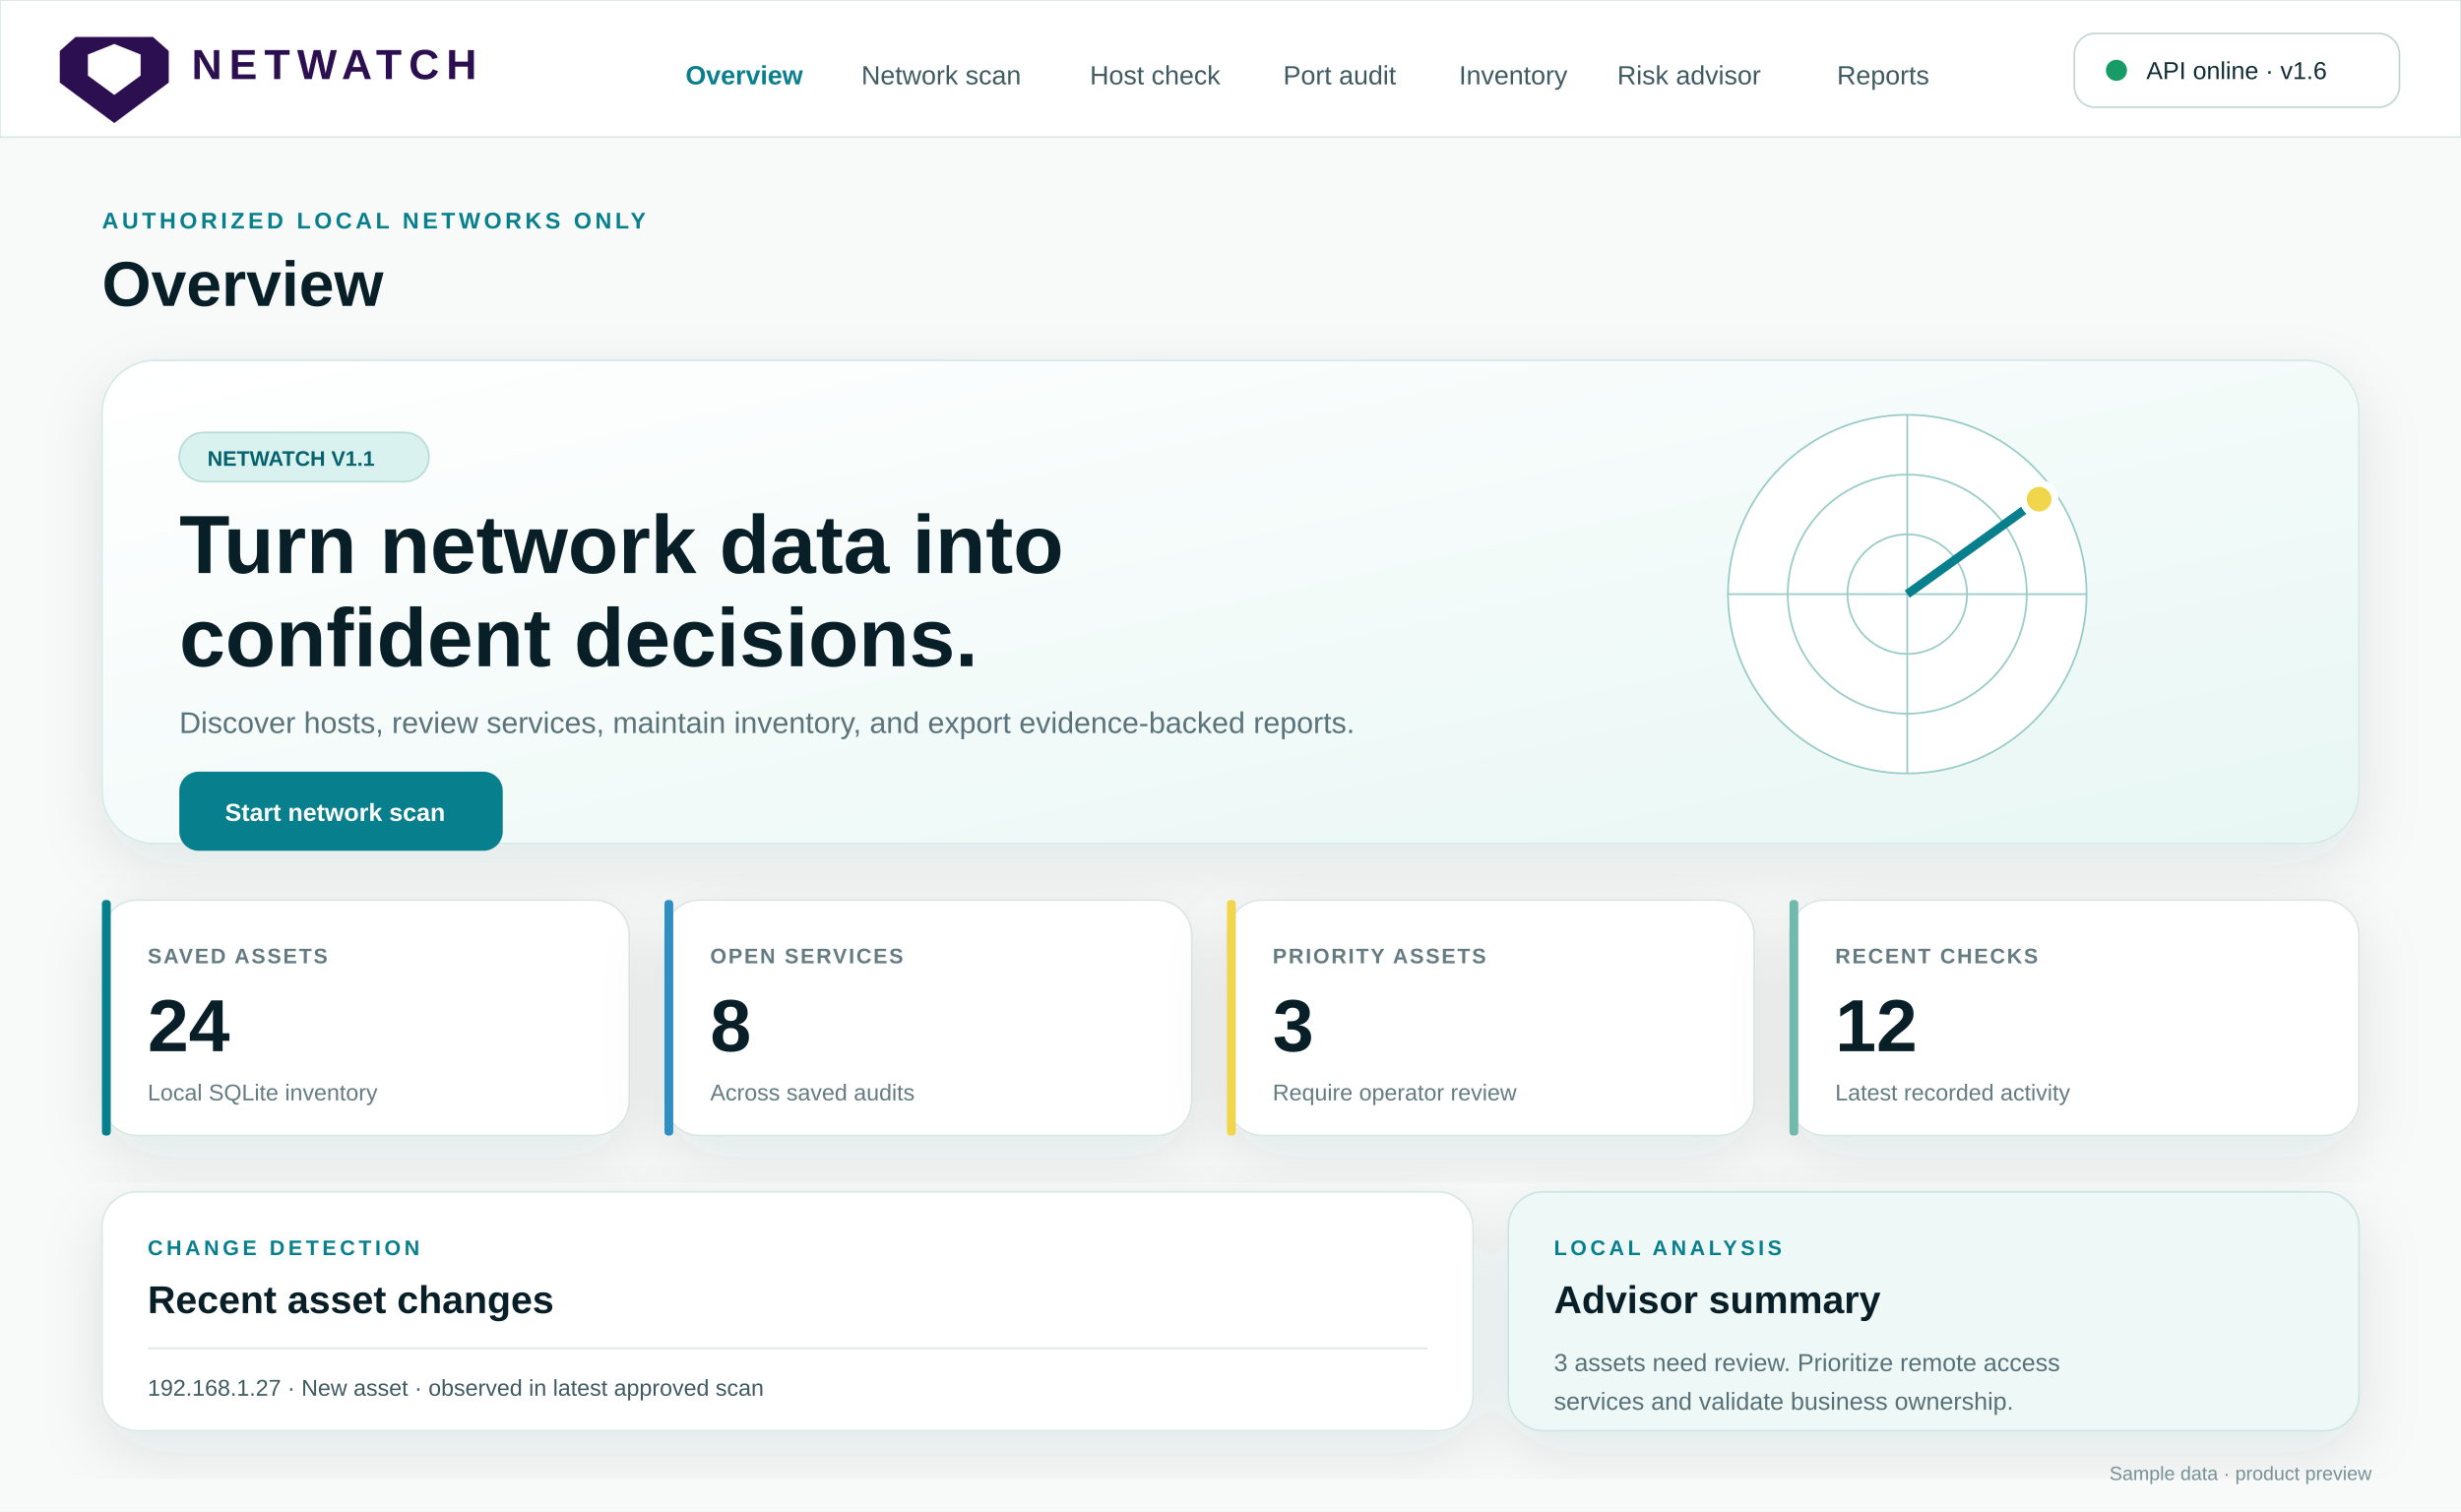
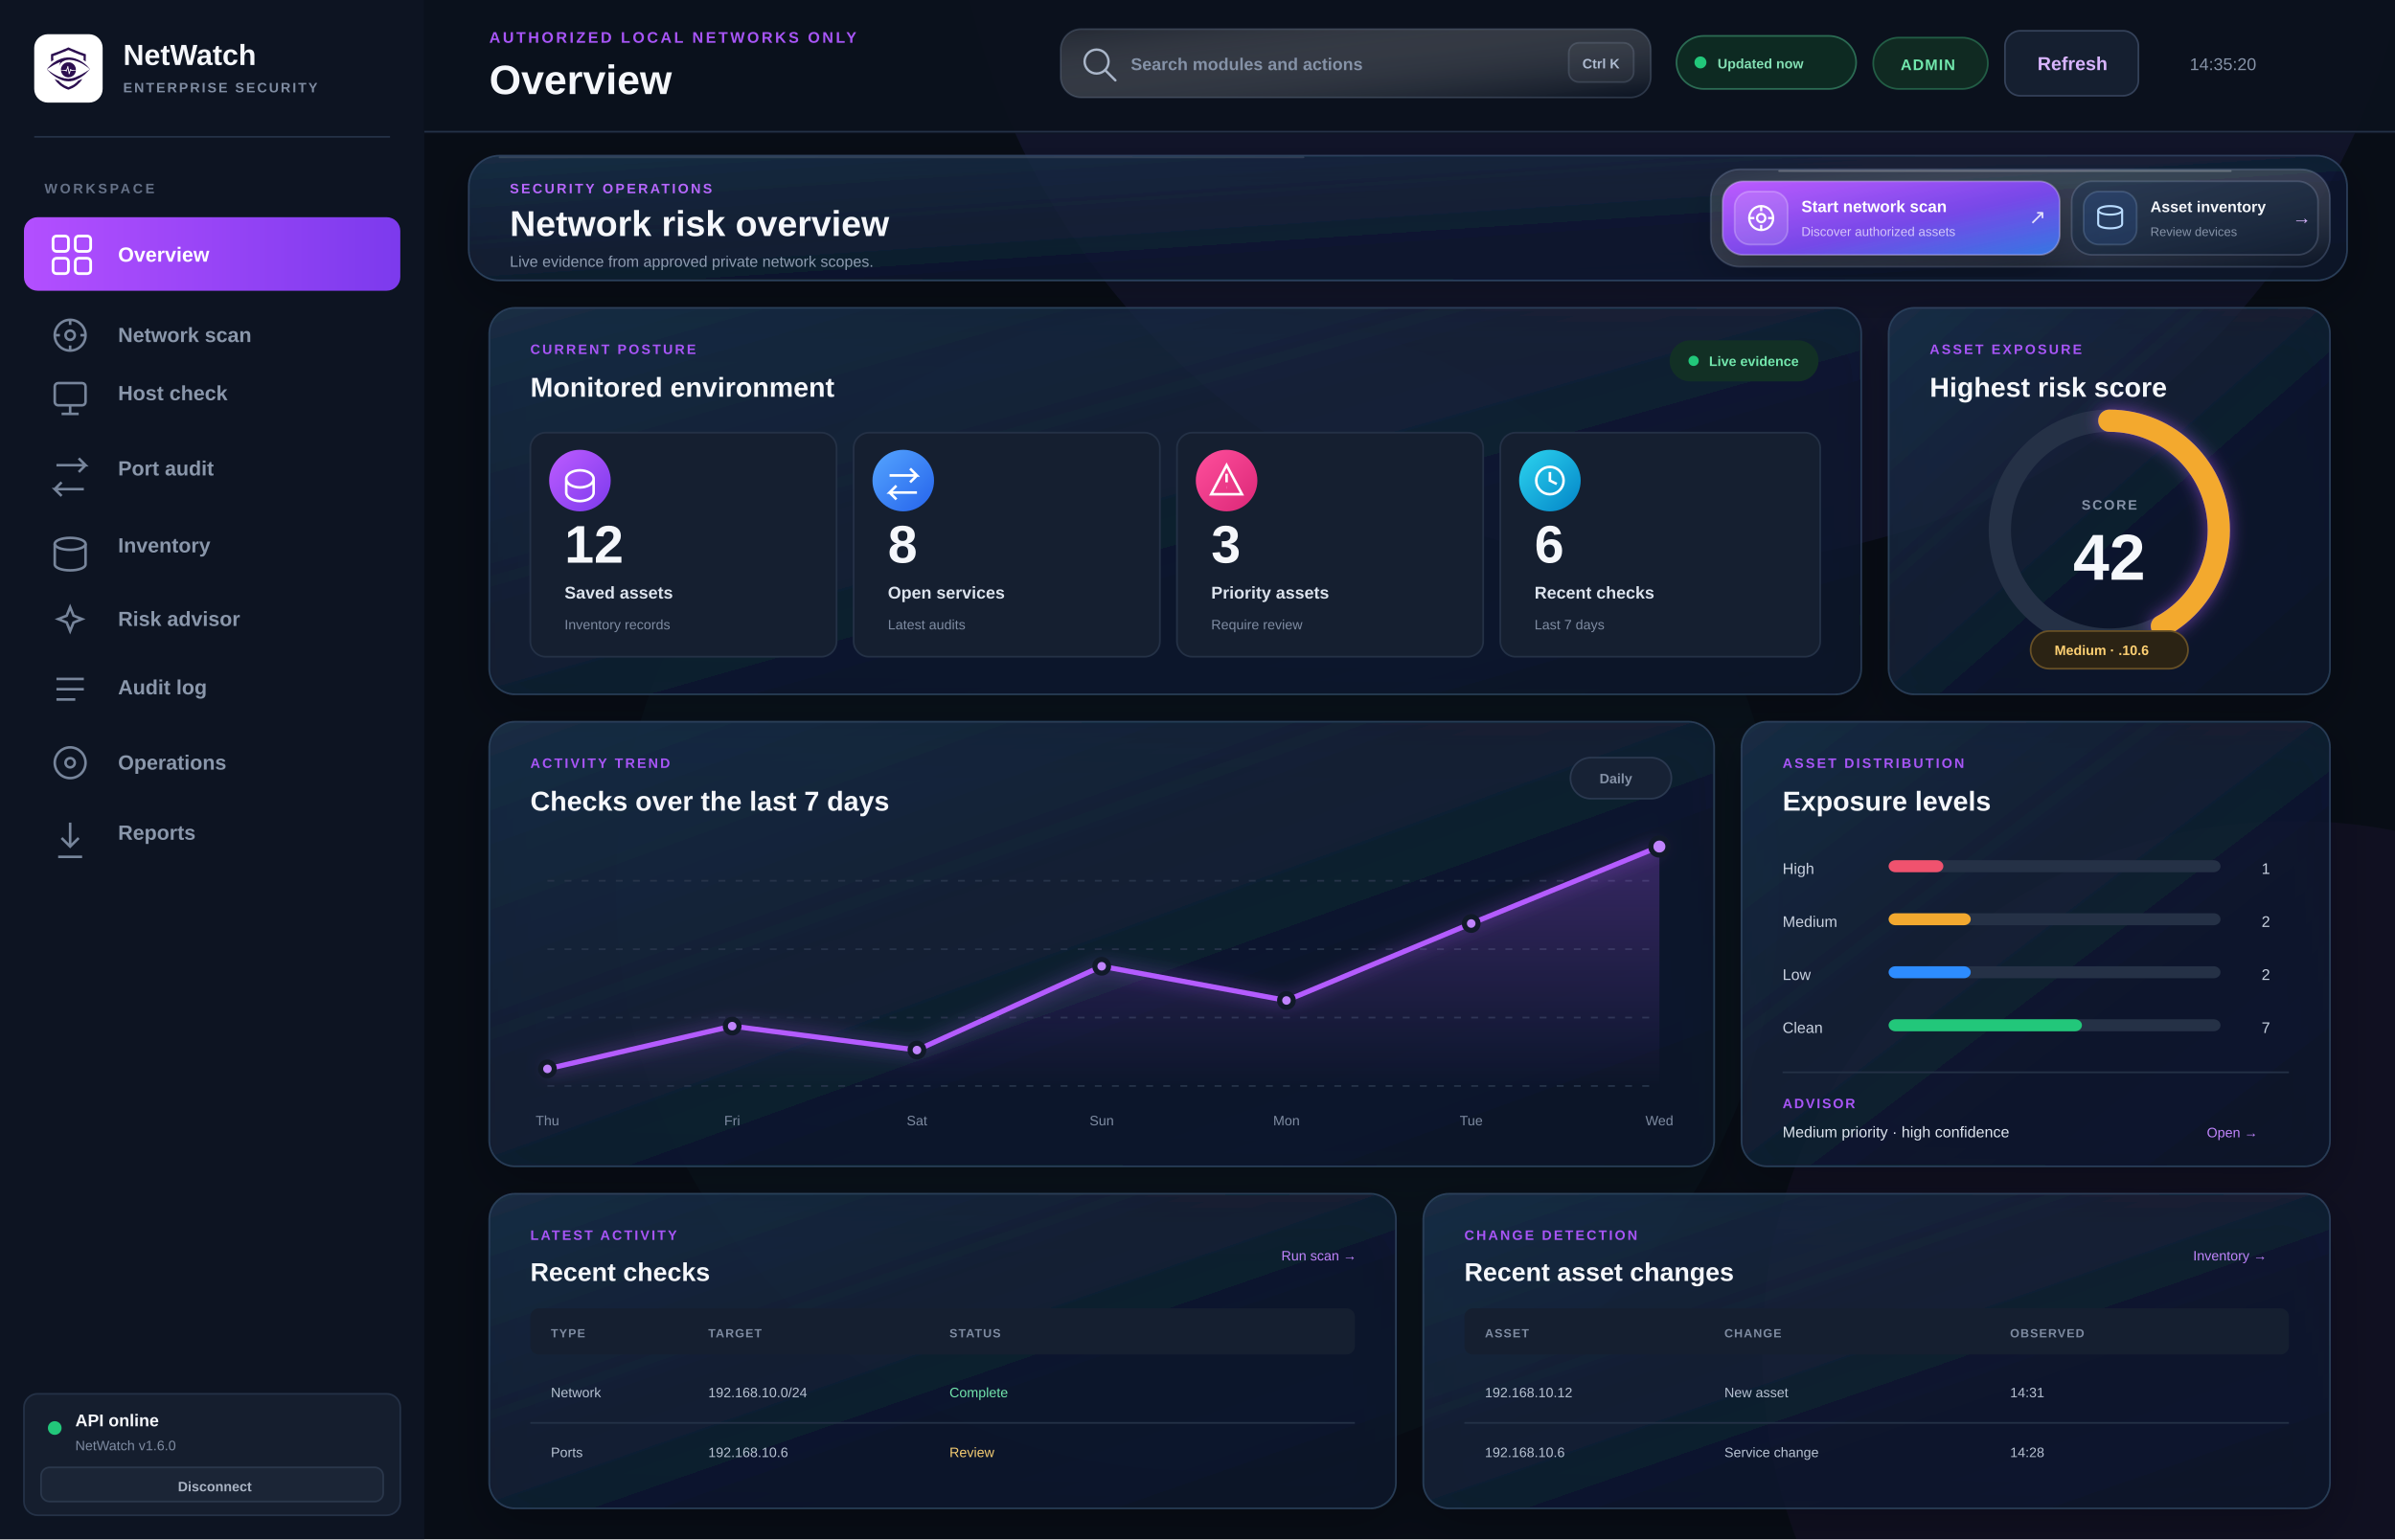
- <svg xmlns="http://www.w3.org/2000/svg" width="1400" height="860" viewBox="0 0 1400 860" role="img" aria-labelledby="title desc">
+ <svg xmlns="http://www.w3.org/2000/svg" width="1400" height="900" viewBox="0 0 1400 900" role="img" aria-labelledby="title desc">
  <defs>
-     <linearGradient id="hero" x1="0" y1="0" x2="1" y2="1">
-       <stop stop-color="#ffffff" />
-       <stop offset="1" stop-color="#e8f7f4" />
-     </linearGradient>
-     <filter id="shadow" x="-20%" y="-20%" width="140%" height="140%">
-       <feDropShadow dx="0" dy="12" stdDeviation="18" flood-color="#173941" flood-opacity=".10" />
+     <linearGradient id="navActive" x1="0" y1="0" x2="1" y2="0">
+       <stop stop-color="#b34fff" />
+       <stop offset="1" stop-color="#7c3aed" />
+     </linearGradient>
+     <linearGradient id="panelGlass" x1="0" y1="0" x2="1" y2="1">
+       <stop stop-color="#1a304b" stop-opacity=".86" />
+       <stop offset=".42" stop-color="#122238" stop-opacity=".78" />
+       <stop offset="1" stop-color="#0b1728" stop-opacity=".84" />
+     </linearGradient>
+     <linearGradient id="cardGlass" x1="0" y1="0" x2="1" y2="1">
+       <stop stop-color="#243852" stop-opacity=".7" />
+       <stop offset="1" stop-color="#121f33" stop-opacity=".76" />
+     </linearGradient>
+     <linearGradient id="actionGlass" x1="0" y1="0" x2="1" y2="1">
+       <stop stop-color="#fff" stop-opacity=".1" />
+       <stop offset="1" stop-color="#0a1424" stop-opacity=".55" />
+     </linearGradient>
+     <linearGradient id="actionPrimary" x1="0" y1="0" x2="1" y2="1">
+       <stop stop-color="#bd5cff" />
+       <stop offset=".55" stop-color="#7848e8" />
+       <stop offset="1" stop-color="#3477e2" />
+     </linearGradient>
+     <linearGradient id="violet" x1="0" y1="0" x2="1" y2="1">
+       <stop stop-color="#bd5cff" />
+       <stop offset="1" stop-color="#7c3aed" />
+     </linearGradient>
+     <linearGradient id="blue" x1="0" y1="0" x2="1" y2="1">
+       <stop stop-color="#55a5ff" />
+       <stop offset="1" stop-color="#2563eb" />
+     </linearGradient>
+     <linearGradient id="pink" x1="0" y1="0" x2="1" y2="1">
+       <stop stop-color="#ff4f9c" />
+       <stop offset="1" stop-color="#db2777" />
+     </linearGradient>
+     <linearGradient id="cyan" x1="0" y1="0" x2="1" y2="1">
+       <stop stop-color="#2dd4ef" />
+       <stop offset="1" stop-color="#0284c7" />
+     </linearGradient>
+     <linearGradient id="chartArea" x1="0" y1="0" x2="0" y2="1">
+       <stop stop-color="#a855f7" stop-opacity=".28" />
+       <stop offset="1" stop-color="#a855f7" stop-opacity="0" />
+     </linearGradient>
+     <filter id="shadow" x="-20%" y="-20%" width="140%" height="150%">
+       <feDropShadow dx="0" dy="10" stdDeviation="14" flood-color="#000" flood-opacity=".28" />
    </filter>
+     <filter id="glow" x="-100%" y="-100%" width="300%" height="300%">
+       <feDropShadow dx="0" dy="0" stdDeviation="5" flood-color="#b45cff" flood-opacity=".55" />
+     </filter>
+     <symbol id="netwatch-symbol" viewBox="0 0 360 349">
+       <path fill="#2c0f50" fill-rule="evenodd" d="M83,265 L94,279 L118,302 L142,318 L162,328 L178,334 L182,334 L211,322 L225,314 L242,302 L267,278 L278,264 L284,254 L254,266 L243,278 L226,292 L212,301 L182,315 L178,315 L157,305 L155,305 L130,289 L116,277 L107,267 L91,261 L77,254 Z M19,180 L19,182 L23,187 L48,212 L71,230 L89,242 L115,256 L117,256 L132,263 L153,269 L163,270 L164,271 L174,271 L175,272 L198,271 L199,270 L214,268 L235,261 L262,248 L287,232 L304,219 L341,182 L341,179 L320,155 L302,139 L281,124 L256,110 L254,110 L247,106 L237,103 L234,101 L212,95 L202,94 L201,93 L194,93 L193,92 L167,92 L166,93 L148,95 L123,102 L94,115 L67,132 L52,144 L28,168 Z M21,182 L21,180 L23,178 L67,151 L92,138 L94,138 L103,133 L118,127 L119,130 L114,139 L114,142 L111,150 L111,153 L112,153 L116,144 L121,137 L135,124 L156,114 L164,112 L170,112 L171,111 L179,111 L180,110 L192,110 L193,111 L201,111 L202,112 L209,112 L210,113 L220,114 L232,118 L235,118 L262,128 L282,138 L297,147 L324,166 L340,180 L336,185 L333,186 L330,189 L319,195 L311,201 L294,210 L287,215 L258,230 L256,230 L232,241 L217,246 L200,250 L186,251 L185,252 L173,252 L172,251 L163,251 L162,250 L150,249 L134,244 L131,244 L102,233 L78,221 L61,211 L34,193 Z M125,193 L125,198 L127,205 L134,218 L142,227 L153,235 L162,239 L165,239 L169,241 L183,242 L184,241 L191,241 L203,237 L217,228 L223,222 L230,212 L235,199 L236,191 L235,190 L234,191 L225,191 L224,192 L215,192 L214,193 L202,193 L197,189 L189,216 L186,219 L182,215 L181,204 L180,203 L175,175 L170,186 L168,194 L165,198 L162,198 L159,193 Z M124,176 L124,190 L135,189 L136,188 L144,188 L145,187 L153,187 L155,185 L159,185 L164,188 L164,185 L170,169 L172,160 L176,156 L179,159 L180,163 L180,168 L181,169 L181,174 L183,180 L186,201 L188,199 L193,182 L196,178 L200,180 L204,187 L236,187 L235,171 L228,155 L223,148 L217,142 L207,135 L198,131 L190,129 L170,129 L157,133 L148,138 L137,148 L132,155 L127,165 Z M49,68 L49,108 L50,109 L50,122 L51,123 L67,112 L67,102 L66,101 L66,82 L67,81 L98,70 L111,64 L116,63 L121,60 L131,57 L136,54 L148,50 L177,37 L183,37 L217,52 L262,70 L293,81 L294,82 L294,105 L293,106 L293,111 L310,123 L311,68 L263,51 L233,39 L228,36 L206,28 L182,17 L178,17 L154,28 L142,32 L137,35 L97,51 Z" />
+     </symbol>
  </defs>
-   <rect width="1400" height="860" fill="#f7faf9" />
-   <rect width="1400" height="78" fill="#fff" stroke="#dbe7e5" />
-   <g transform="translate(34 15)">
-     <path fill="#2c0f50" d="M9 6h44l9 8v18l-31 23L0 32V14zm7 10v12l15 11 15-11V16l-15-6z" />
-     <text x="75" y="30" font-family="Arial,sans-serif" font-size="24" font-weight="800" fill="#2c0f50" letter-spacing="4">NETWATCH</text>
-   </g>
-   <g font-family="Arial,sans-serif" font-size="15" fill="#405a62">
-     <text x="390" y="48" fill="#087f8c" font-weight="700">Overview</text>
-     <text x="490" y="48">Network scan</text>
-     <text x="620" y="48">Host check</text>
-     <text x="730" y="48">Port audit</text>
-     <text x="830" y="48">Inventory</text>
-     <text x="920" y="48">Risk advisor</text>
-     <text x="1045" y="48">Reports</text>
-   </g>
-   <rect x="1180" y="19" width="185" height="42" rx="12" fill="#fff" stroke="#c5d7d4" />
-   <circle cx="1204" cy="40" r="6" fill="#179b67" />
-   <text x="1221" y="45" font-family="Arial,sans-serif" font-size="14" fill="#102c35">API online · v1.6</text>
-   <text x="58" y="130" font-family="Arial,sans-serif" font-size="13" font-weight="800" fill="#087f8c" letter-spacing="2">AUTHORIZED LOCAL NETWORKS ONLY</text>
-   <text x="58" y="174" font-family="Arial,sans-serif" font-size="36" font-weight="800" fill="#081f27">Overview</text>
-   <g filter="url(#shadow)">
-     <rect x="58" y="205" width="1284" height="275" rx="30" fill="url(#hero)" stroke="#d5e9e6" />
-   </g>
-   <rect x="102" y="246" width="142" height="28" rx="14" fill="#d9f2ef" stroke="#b8ddd7" />
-   <text x="118" y="265" font-family="Arial,sans-serif" font-size="12" font-weight="800" fill="#05626d">NETWATCH V1.1</text>
-   <text x="102" y="326" font-family="Arial,sans-serif" font-size="47" font-weight="800" fill="#081f27">Turn network data into</text>
-   <text x="102" y="379" font-family="Arial,sans-serif" font-size="47" font-weight="800" fill="#081f27">confident decisions.</text>
-   <text x="102" y="417" font-family="Arial,sans-serif" font-size="17" fill="#5a737a">Discover hosts, review services, maintain inventory, and export evidence-backed reports.</text>
-   <rect x="102" y="439" width="184" height="45" rx="11" fill="#087f8c" />
-   <text x="128" y="467" font-family="Arial,sans-serif" font-size="14" font-weight="700" fill="#fff">Start network scan</text>
-   <g transform="translate(1085 338)">
-     <circle r="102" fill="#fff" stroke="#99ccc7" />
-     <circle r="68" fill="none" stroke="#99ccc7" />
-     <circle r="34" fill="none" stroke="#99ccc7" />
-     <line x1="-102" y1="0" x2="102" y2="0" stroke="#99ccc7" />
-     <line x1="0" y1="-102" x2="0" y2="102" stroke="#99ccc7" />
-     <line x1="0" y1="0" x2="75" y2="-54" stroke="#087f8c" stroke-width="5" />
-     <circle cx="75" cy="-54" r="9" fill="#f1d64b" stroke="#fff" stroke-width="4" />
-   </g>
+   <rect width="1400" height="900" fill="#080d16" />
+   <circle cx="985" cy="-100" r="430" fill="#6355d8" opacity=".1" />
+   <circle cx="700" cy="520" r="340" fill="#1994be" opacity=".035" />
+   <circle cx="1340" cy="790" r="310" fill="#a855f7" opacity=".05" />
+   <rect width="248" height="900" fill="#0d1422" />
+   <g transform="translate(20 20)">
+     <rect width="40" height="40" rx="8" fill="#fff" />
+     <use href="#netwatch-symbol" x="6" y="6" width="28" height="28" />
+     <text x="52" y="18" fill="#f5f7fb" font-family="Arial,sans-serif" font-size="17" font-weight="700">NetWatch</text>
+     <text x="52" y="34" fill="#7e8ba1" font-family="Arial,sans-serif" font-size="8" font-weight="700" letter-spacing="1.1">ENTERPRISE SECURITY</text>
+   </g>
+   <line x1="20" y1="80" x2="228" y2="80" stroke="#243146" />
+   <text x="26" y="113" fill="#657187" font-family="Arial,sans-serif" font-size="8" font-weight="800" letter-spacing="1.5">WORKSPACE</text>
+   <g font-family="Arial,sans-serif" font-size="12" font-weight="600">
+     <rect x="14" y="127" width="220" height="43" rx="8" fill="url(#navActive)" />
+     <g transform="translate(31 138)" fill="none" stroke="#fff" stroke-width="1.6">
+       <rect width="9" height="9" rx="2" />
+       <rect x="13" width="9" height="9" rx="2" />
+       <rect y="13" width="9" height="9" rx="2" />
+       <rect x="13" y="13" width="9" height="9" rx="2" />
+     </g>
+     <text x="69" y="153" fill="#fff">Overview</text>
+     <g fill="none" stroke="#77859b" stroke-width="1.5">
+       <circle cx="41" cy="196" r="9" />
+       <circle cx="41" cy="196" r="2.7" />
+       <path d="M41 187v3M50 196h-3M41 205v-3M32 196h3" />
+       <rect x="32" y="224" width="18" height="13" rx="2" />
+       <path d="M36 242h10M41 237v5" />
+       <path d="M33 272h17l-4-4M50 272l-4 4M49 286H32l4 4M32 286l4-4" />
+       <ellipse cx="41" cy="318" rx="9" ry="3.5" />
+       <path d="M32 318v12c0 2 4 3.5 9 3.5s9-1.5 9-3.5v-12" />
+       <path d="m41 355 2 5 5 2-5 2-2 5-2-5-5-2 5-2z" />
+       <path d="M33 397h16M33 403h16M33 409h11" />
+       <circle cx="41" cy="446" r="2.7" />
+       <circle cx="41" cy="446" r="9" />
+       <path d="M41 481v14M36 490l5 5 5-5M34 501h14" />
+     </g>
+     <g fill="#8a97ab">
+       <text x="69" y="200">Network scan</text>
+       <text x="69" y="234">Host check</text>
+       <text x="69" y="278">Port audit</text>
+       <text x="69" y="323">Inventory</text>
+       <text x="69" y="366">Risk advisor</text>
+       <text x="69" y="406">Audit log</text>
+       <text x="69" y="450">Operations</text>
+       <text x="69" y="491">Reports</text>
+     </g>
+   </g>
+   <g transform="translate(14 815)">
+     <rect width="220" height="71" rx="8" fill="#151e2e" stroke="#243146" />
+     <circle cx="18" cy="20" r="4" fill="#22c77a" />
+     <text x="30" y="19" fill="#f5f7fb" font-family="Arial,sans-serif" font-size="10" font-weight="700">API online</text>
+     <text x="30" y="33" fill="#7e8ba1" font-family="Arial,sans-serif" font-size="8">NetWatch v1.6.0</text>
+     <rect x="10" y="43" width="200" height="20" rx="5" fill="#1b2536" stroke="#2a374b" />
+     <text x="90" y="57" fill="#aab4c4" font-family="Arial,sans-serif" font-size="8" font-weight="700">Disconnect</text>
+   </g>
+   <rect x="248" width="1152" height="78" fill="#0b111d" fill-opacity=".96" />
+   <line x1="248" y1="77" x2="1400" y2="77" stroke="#243146" />
+   <text x="286" y="25" fill="#a855f7" font-family="Arial,sans-serif" font-size="9" font-weight="800" letter-spacing="1.4">AUTHORIZED LOCAL NETWORKS ONLY</text>
+   <text x="286" y="55" fill="#f5f7fb" font-family="Arial,sans-serif" font-size="24" font-weight="700">Overview</text>
+   <rect x="620" y="17" width="345" height="40" rx="12" fill="url(#actionGlass)" stroke="#a8bee1" stroke-opacity=".2" />
+   <circle cx="641" cy="36" r="7" fill="none" stroke="#aab6c9" stroke-width="1.4" />
+   <path d="m646 41 6 6" stroke="#aab6c9" stroke-width="1.4" stroke-linecap="round" />
+   <text x="661" y="41" fill="#8592a7" font-family="Arial,sans-serif" font-size="10" font-weight="600">Search modules and actions</text>
+   <rect x="917" y="25" width="38" height="23" rx="6" fill="#fff" fill-opacity=".04" stroke="#baccE8" stroke-opacity=".16" />
+   <text x="925" y="40" fill="#aebbd0" font-family="Arial,sans-serif" font-size="8" font-weight="700">Ctrl K</text>
+   <rect x="980" y="21" width="105" height="31" rx="16" fill="#0f3125" fill-opacity=".78" stroke="#2b6b53" />
+   <circle cx="994" cy="36.5" r="3.5" fill="#22c77a" />
+   <text x="1004" y="40" fill="#83dfb3" font-family="Arial,sans-serif" font-size="8" font-weight="700">Updated now</text>
+   <rect x="1095" y="22" width="67" height="30" rx="15" fill="#102a22" stroke="#225d45" />
+   <text x="1111" y="41" fill="#71e8ad" font-family="Arial,sans-serif" font-size="9" font-weight="800" letter-spacing=".6">ADMIN</text>
+   <rect x="1172" y="18" width="78" height="38" rx="9" fill="#151f30" stroke="#344159" />
+   <text x="1191" y="41" fill="#d8b4fe" font-family="Arial,sans-serif" font-size="11" font-weight="700">Refresh</text>
+   <text x="1280" y="41" fill="#8592a7" font-family="Arial,sans-serif" font-size="10">14:35:20</text>
+   <g filter="url(#shadow)">
+     <rect x="274" y="91" width="1098" height="73" rx="18" fill="url(#panelGlass)" stroke="#344b69" stroke-opacity=".75" />
+   </g>
+   <path d="M292 92h470" stroke="#fff" stroke-opacity=".12" stroke-linecap="round" />
+   <text x="298" y="113" fill="#b867ff" font-family="Arial,sans-serif" font-size="8" font-weight="800" letter-spacing="1.3">SECURITY OPERATIONS</text>
+   <text x="298" y="138" fill="#f5f7fb" font-family="Arial,sans-serif" font-size="21" font-weight="700">Network risk overview</text>
+   <text x="298" y="156" fill="#8d9bb0" font-family="Arial,sans-serif" font-size="9">Live evidence from approved private network scopes.</text>
+   <rect x="1000" y="99" width="362" height="57" rx="17" fill="url(#actionGlass)" stroke="#a4bee7" stroke-opacity=".22" />
+   <path d="M1040 100h264" stroke="#fff" stroke-opacity=".25" stroke-linecap="round" />
+   <g filter="url(#shadow)">
+     <rect x="1007" y="106" width="197" height="43" rx="12" fill="url(#actionPrimary)" stroke="#e0ceff" stroke-opacity=".36" />
+   </g>
+   <rect x="1014" y="112" width="31" height="31" rx="9" fill="#fff" fill-opacity=".13" stroke="#fff" stroke-opacity=".24" />
+   <g transform="translate(1020 118)" fill="none" stroke="#fff" stroke-width="1.3">
+     <circle cx="9.5" cy="9.5" r="7" />
+     <circle cx="9.5" cy="9.5" r="2.4" />
+     <path d="M9.5 2.5v3M16.5 9.5h-3M9.5 16.5v-3M2.5 9.5h3" />
+   </g>
+   <text x="1053" y="124" fill="#fff" font-family="Arial,sans-serif" font-size="9.5" font-weight="700">Start network scan</text>
+   <text x="1053" y="138" fill="#f2edff" fill-opacity=".76" font-family="Arial,sans-serif" font-size="7.5">Discover authorized assets</text>
+   <text x="1186" y="131" fill="#fff" fill-opacity=".82" font-family="Arial,sans-serif" font-size="12">↗</text>
+   <rect x="1211" y="106" width="144" height="43" rx="12" fill="url(#cardGlass)" stroke="#b9cceb" stroke-opacity=".2" />
+   <rect x="1218" y="112" width="31" height="31" rx="9" fill="#3b82f6" fill-opacity=".13" stroke="#b9dcff" stroke-opacity=".18" />
+   <g transform="translate(1224 118)" fill="none" stroke="#b9dcff" stroke-width="1.2">
+     <ellipse cx="9.5" cy="5" rx="7" ry="2.5" />
+     <path d="M2.5 5v8c0 1.5 3.1 2.5 7 2.5s7-1 7-2.5V5M2.5 9v4" />
+   </g>
+   <text x="1257" y="124" fill="#f5f7fb" font-family="Arial,sans-serif" font-size="9" font-weight="700">Asset inventory</text>
+   <text x="1257" y="138" fill="#8592a7" font-family="Arial,sans-serif" font-size="7.3">Review devices</text>
+   <text x="1340" y="131" fill="#d8b4fe" font-family="Arial,sans-serif" font-size="11">→</text>
+   <g filter="url(#shadow)">
+     <rect x="286" y="180" width="802" height="226" rx="15" fill="url(#panelGlass)" stroke="#344b69" stroke-opacity=".72" />
+   </g>
+   <text x="310" y="207" fill="#a855f7" font-family="Arial,sans-serif" font-size="8" font-weight="800" letter-spacing="1.2">CURRENT POSTURE</text>
+   <text x="310" y="232" fill="#f5f7fb" font-family="Arial,sans-serif" font-size="16" font-weight="700">Monitored environment</text>
+   <rect x="976" y="199" width="87" height="24" rx="12" fill="#123025" />
+   <circle cx="990" cy="211" r="3" fill="#22c77a" />
+   <text x="999" y="214" fill="#72e6ac" font-family="Arial,sans-serif" font-size="8" font-weight="700">Live evidence</text>
  <g font-family="Arial,sans-serif">
-     <g filter="url(#shadow)">
-       <rect x="58" y="512" width="300" height="134" rx="20" fill="#fff" stroke="#dbe7e5" />
-     </g>
-     <rect x="58" y="512" width="5" height="134" rx="2" fill="#087f8c" />
-     <text x="84" y="548" font-size="12" font-weight="800" fill="#647b82" letter-spacing="1">SAVED ASSETS</text>
-     <text x="84" y="598" font-size="42" font-weight="800" fill="#081f27">24</text>
-     <text x="84" y="626" font-size="13" fill="#647b82">Local SQLite inventory</text>
-     <g filter="url(#shadow)">
-       <rect x="378" y="512" width="300" height="134" rx="20" fill="#fff" stroke="#dbe7e5" />
-     </g>
-     <rect x="378" y="512" width="5" height="134" rx="2" fill="#2f8fc3" />
-     <text x="404" y="548" font-size="12" font-weight="800" fill="#647b82" letter-spacing="1">OPEN SERVICES</text>
-     <text x="404" y="598" font-size="42" font-weight="800" fill="#081f27">8</text>
-     <text x="404" y="626" font-size="13" fill="#647b82">Across saved audits</text>
-     <g filter="url(#shadow)">
-       <rect x="698" y="512" width="300" height="134" rx="20" fill="#fff" stroke="#dbe7e5" />
-     </g>
-     <rect x="698" y="512" width="5" height="134" rx="2" fill="#f1d64b" />
-     <text x="724" y="548" font-size="12" font-weight="800" fill="#647b82" letter-spacing="1">PRIORITY ASSETS</text>
-     <text x="724" y="598" font-size="42" font-weight="800" fill="#081f27">3</text>
-     <text x="724" y="626" font-size="13" fill="#647b82">Require operator review</text>
-     <g filter="url(#shadow)">
-       <rect x="1018" y="512" width="324" height="134" rx="20" fill="#fff" stroke="#dbe7e5" />
-     </g>
-     <rect x="1018" y="512" width="5" height="134" rx="2" fill="#72b9ad" />
-     <text x="1044" y="548" font-size="12" font-weight="800" fill="#647b82" letter-spacing="1">RECENT CHECKS</text>
-     <text x="1044" y="598" font-size="42" font-weight="800" fill="#081f27">12</text>
-     <text x="1044" y="626" font-size="13" fill="#647b82">Latest recorded activity</text>
-   </g>
-   <g filter="url(#shadow)">
-     <rect x="58" y="678" width="780" height="136" rx="20" fill="#fff" stroke="#dbe7e5" />
-     <rect x="858" y="678" width="484" height="136" rx="20" fill="#eef8f6" stroke="#cce5e0" />
-   </g>
-   <text x="84" y="714" font-family="Arial,sans-serif" font-size="12" font-weight="800" fill="#087f8c" letter-spacing="2">CHANGE DETECTION</text>
-   <text x="84" y="747" font-family="Arial,sans-serif" font-size="22" font-weight="800" fill="#081f27">Recent asset changes</text>
-   <line x1="84" y1="767" x2="812" y2="767" stroke="#dbe7e5" />
-   <text x="84" y="794" font-family="Arial,sans-serif" font-size="13" fill="#405a62">192.168.1.27 · New asset · observed in latest approved scan</text>
-   <text x="884" y="714" font-family="Arial,sans-serif" font-size="12" font-weight="800" fill="#087f8c" letter-spacing="2">LOCAL ANALYSIS</text>
-   <text x="884" y="747" font-family="Arial,sans-serif" font-size="22" font-weight="800" fill="#081f27">Advisor summary</text>
-   <text x="884" y="780" font-family="Arial,sans-serif" font-size="14" fill="#587078">3 assets need review. Prioritize remote access</text>
-   <text x="884" y="802" font-family="Arial,sans-serif" font-size="14" fill="#587078">services and validate business ownership.</text>
-   <text x="1200" y="842" font-family="Arial,sans-serif" font-size="11" fill="#789096">Sample data · product preview</text>
+     <rect x="310" y="253" width="179" height="131" rx="9" fill="#151f30" stroke="#243146" />
+     <circle cx="339" cy="281" r="18" fill="url(#violet)" />
+     <path d="M331 280c0-3 4-5 8-5s8 2 8 5-4 5-8 5-8-2-8-5m0 0v8c0 3 4 5 8 5s8-2 8-5v-8" fill="none" stroke="#fff" stroke-width="1.5" />
+     <text x="330" y="329" fill="#f5f7fb" font-size="31" font-weight="700">12</text>
+     <text x="330" y="350" fill="#dce3ed" font-size="10" font-weight="700">Saved assets</text>
+     <text x="330" y="368" fill="#7e8ba1" font-size="8">Inventory records</text>
+     <rect x="499" y="253" width="179" height="131" rx="9" fill="#151f30" stroke="#243146" />
+     <circle cx="528" cy="281" r="18" fill="url(#blue)" />
+     <path d="M520 278h16l-4-4m4 4-4 4m4 6h-16l4-4m-4 4 4 4" fill="none" stroke="#fff" stroke-width="1.5" />
+     <text x="519" y="329" fill="#f5f7fb" font-size="31" font-weight="700">8</text>
+     <text x="519" y="350" fill="#dce3ed" font-size="10" font-weight="700">Open services</text>
+     <text x="519" y="368" fill="#7e8ba1" font-size="8">Latest audits</text>
+     <rect x="688" y="253" width="179" height="131" rx="9" fill="#151f30" stroke="#243146" />
+     <circle cx="717" cy="281" r="18" fill="url(#pink)" />
+     <path d="M717 272 708 289h18zm0 5v5m0 3h.1" fill="none" stroke="#fff" stroke-width="1.5" />
+     <text x="708" y="329" fill="#f5f7fb" font-size="31" font-weight="700">3</text>
+     <text x="708" y="350" fill="#dce3ed" font-size="10" font-weight="700">Priority assets</text>
+     <text x="708" y="368" fill="#7e8ba1" font-size="8">Require review</text>
+     <rect x="877" y="253" width="187" height="131" rx="9" fill="#151f30" stroke="#243146" />
+     <circle cx="906" cy="281" r="18" fill="url(#cyan)" />
+     <circle cx="906" cy="281" r="8" fill="none" stroke="#fff" stroke-width="1.5" />
+     <path d="M906 276v5l4 2" fill="none" stroke="#fff" stroke-width="1.5" />
+     <text x="897" y="329" fill="#f5f7fb" font-size="31" font-weight="700">6</text>
+     <text x="897" y="350" fill="#dce3ed" font-size="10" font-weight="700">Recent checks</text>
+     <text x="897" y="368" fill="#7e8ba1" font-size="8">Last 7 days</text>
+   </g>
+   <g filter="url(#shadow)">
+     <rect x="1104" y="180" width="258" height="226" rx="15" fill="url(#panelGlass)" stroke="#344b69" stroke-opacity=".72" />
+   </g>
+   <text x="1128" y="207" fill="#a855f7" font-family="Arial,sans-serif" font-size="8" font-weight="800" letter-spacing="1.2">ASSET EXPOSURE</text>
+   <text x="1128" y="232" fill="#f5f7fb" font-family="Arial,sans-serif" font-size="16" font-weight="700">Highest risk score</text>
+   <g transform="translate(1233 310) rotate(-90)">
+     <circle r="64" fill="none" stroke="#253146" stroke-width="13" />
+     <circle r="64" fill="none" stroke="#f3a92f" stroke-width="13" stroke-linecap="round" stroke-dasharray="169 402" filter="url(#glow)" />
+   </g>
+   <text x="1233" y="298" fill="#8592a7" text-anchor="middle" font-family="Arial,sans-serif" font-size="8" font-weight="700" letter-spacing="1">SCORE</text>
+   <text x="1233" y="339" fill="#f5f7fb" text-anchor="middle" font-family="Arial,sans-serif" font-size="38" font-weight="700">42</text>
+   <rect x="1187" y="369" width="92" height="22" rx="11" fill="#2b2314" stroke="#675026" />
+   <text x="1201" y="383" fill="#ffd173" font-family="Arial,sans-serif" font-size="8" font-weight="700">Medium · .10.6</text>
+   <g filter="url(#shadow)">
+     <rect x="286" y="422" width="716" height="260" rx="15" fill="url(#panelGlass)" stroke="#344b69" stroke-opacity=".72" />
+   </g>
+   <text x="310" y="449" fill="#a855f7" font-family="Arial,sans-serif" font-size="8" font-weight="800" letter-spacing="1.2">ACTIVITY TREND</text>
+   <text x="310" y="474" fill="#f5f7fb" font-family="Arial,sans-serif" font-size="16" font-weight="700">Checks over the last 7 days</text>
+   <rect x="918" y="443" width="59" height="24" rx="12" fill="#172235" stroke="#2b3950" />
+   <text x="935" y="458" fill="#8592a7" font-family="Arial,sans-serif" font-size="8" font-weight="700">Daily</text>
+   <g stroke="#263349" stroke-dasharray="4 6">
+     <line x1="320" y1="515" x2="970" y2="515" />
+     <line x1="320" y1="555" x2="970" y2="555" />
+     <line x1="320" y1="595" x2="970" y2="595" />
+     <line x1="320" y1="635" x2="970" y2="635" />
+   </g>
+   <path d="M320 625 L428 600 L536 614 L644 565 L752 585 L860 540 L970 495 L970 635 L320 635 Z" fill="url(#chartArea)" />
+   <polyline points="320,625 428,600 536,614 644,565 752,585 860,540 970,495" fill="none" stroke="#b45cff" stroke-width="3" stroke-linecap="round" stroke-linejoin="round" filter="url(#glow)" />
+   <g fill="#c084fc" stroke="#111a29" stroke-width="3">
+     <circle cx="320" cy="625" r="4" />
+     <circle cx="428" cy="600" r="4" />
+     <circle cx="536" cy="614" r="4" />
+     <circle cx="644" cy="565" r="4" />
+     <circle cx="752" cy="585" r="4" />
+     <circle cx="860" cy="540" r="4" />
+     <circle cx="970" cy="495" r="5" />
+   </g>
+   <g fill="#7e8ba1" font-family="Arial,sans-serif" font-size="8" text-anchor="middle">
+     <text x="320" y="658">Thu</text>
+     <text x="428" y="658">Fri</text>
+     <text x="536" y="658">Sat</text>
+     <text x="644" y="658">Sun</text>
+     <text x="752" y="658">Mon</text>
+     <text x="860" y="658">Tue</text>
+     <text x="970" y="658">Wed</text>
+   </g>
+   <g filter="url(#shadow)">
+     <rect x="1018" y="422" width="344" height="260" rx="15" fill="url(#panelGlass)" stroke="#344b69" stroke-opacity=".72" />
+   </g>
+   <text x="1042" y="449" fill="#a855f7" font-family="Arial,sans-serif" font-size="8" font-weight="800" letter-spacing="1.2">ASSET DISTRIBUTION</text>
+   <text x="1042" y="474" fill="#f5f7fb" font-family="Arial,sans-serif" font-size="16" font-weight="700">Exposure levels</text>
+   <g font-family="Arial,sans-serif" font-size="9">
+     <text x="1042" y="511" fill="#c8d1df">High</text>
+     <rect x="1104" y="503" width="194" height="7" rx="4" fill="#253146" />
+     <rect x="1104" y="503" width="32" height="7" rx="4" fill="#f0526e" />
+     <text x="1322" y="511" fill="#c8d1df">1</text>
+     <text x="1042" y="542" fill="#c8d1df">Medium</text>
+     <rect x="1104" y="534" width="194" height="7" rx="4" fill="#253146" />
+     <rect x="1104" y="534" width="48" height="7" rx="4" fill="#f3a92f" />
+     <text x="1322" y="542" fill="#c8d1df">2</text>
+     <text x="1042" y="573" fill="#c8d1df">Low</text>
+     <rect x="1104" y="565" width="194" height="7" rx="4" fill="#253146" />
+     <rect x="1104" y="565" width="48" height="7" rx="4" fill="#2d8cff" />
+     <text x="1322" y="573" fill="#c8d1df">2</text>
+     <text x="1042" y="604" fill="#c8d1df">Clean</text>
+     <rect x="1104" y="596" width="194" height="7" rx="4" fill="#253146" />
+     <rect x="1104" y="596" width="113" height="7" rx="4" fill="#22c77a" />
+     <text x="1322" y="604" fill="#c8d1df">7</text>
+   </g>
+   <line x1="1042" y1="627" x2="1338" y2="627" stroke="#243146" />
+   <text x="1042" y="648" fill="#a855f7" font-family="Arial,sans-serif" font-size="8" font-weight="800" letter-spacing="1">ADVISOR</text>
+   <text x="1042" y="665" fill="#dce3ed" font-family="Arial,sans-serif" font-size="9">Medium priority · high confidence</text>
+   <text x="1290" y="665" fill="#c084fc" font-family="Arial,sans-serif" font-size="8">Open →</text>
+   <g filter="url(#shadow)">
+     <rect x="286" y="698" width="530" height="184" rx="15" fill="url(#panelGlass)" stroke="#344b69" stroke-opacity=".72" />
+     <rect x="832" y="698" width="530" height="184" rx="15" fill="url(#panelGlass)" stroke="#344b69" stroke-opacity=".72" />
+   </g>
+   <text x="310" y="725" fill="#a855f7" font-family="Arial,sans-serif" font-size="8" font-weight="800" letter-spacing="1.2">LATEST ACTIVITY</text>
+   <text x="310" y="749" fill="#f5f7fb" font-family="Arial,sans-serif" font-size="15" font-weight="700">Recent checks</text>
+   <text x="749" y="737" fill="#c084fc" font-family="Arial,sans-serif" font-size="8">Run scan →</text>
+   <rect x="310" y="765" width="482" height="27" rx="5" fill="#151f30" />
+   <g fill="#7e8ba1" font-family="Arial,sans-serif" font-size="7" font-weight="800" letter-spacing=".6">
+     <text x="322" y="782">TYPE</text>
+     <text x="414" y="782">TARGET</text>
+     <text x="555" y="782">STATUS</text>
+   </g>
+   <g fill="#b7c2d2" font-family="Arial,sans-serif" font-size="8">
+     <text x="322" y="817">Network</text>
+     <text x="414" y="817">192.168.10.0/24</text>
+     <text x="555" y="817" fill="#72e6ac">Complete</text>
+     <text x="322" y="852">Ports</text>
+     <text x="414" y="852">192.168.10.6</text>
+     <text x="555" y="852" fill="#f6cd72">Review</text>
+   </g>
+   <line x1="310" y1="832" x2="792" y2="832" stroke="#243146" />
+   <text x="856" y="725" fill="#a855f7" font-family="Arial,sans-serif" font-size="8" font-weight="800" letter-spacing="1.2">CHANGE DETECTION</text>
+   <text x="856" y="749" fill="#f5f7fb" font-family="Arial,sans-serif" font-size="15" font-weight="700">Recent asset changes</text>
+   <text x="1282" y="737" fill="#c084fc" font-family="Arial,sans-serif" font-size="8">Inventory →</text>
+   <rect x="856" y="765" width="482" height="27" rx="5" fill="#151f30" />
+   <g fill="#7e8ba1" font-family="Arial,sans-serif" font-size="7" font-weight="800" letter-spacing=".6">
+     <text x="868" y="782">ASSET</text>
+     <text x="1008" y="782">CHANGE</text>
+     <text x="1175" y="782">OBSERVED</text>
+   </g>
+   <g fill="#b7c2d2" font-family="Arial,sans-serif" font-size="8">
+     <text x="868" y="817">192.168.10.12</text>
+     <text x="1008" y="817">New asset</text>
+     <text x="1175" y="817">14:31</text>
+     <text x="868" y="852">192.168.10.6</text>
+     <text x="1008" y="852">Service change</text>
+     <text x="1175" y="852">14:28</text>
+   </g>
+   <line x1="856" y1="832" x2="1338" y2="832" stroke="#243146" />
</svg>
